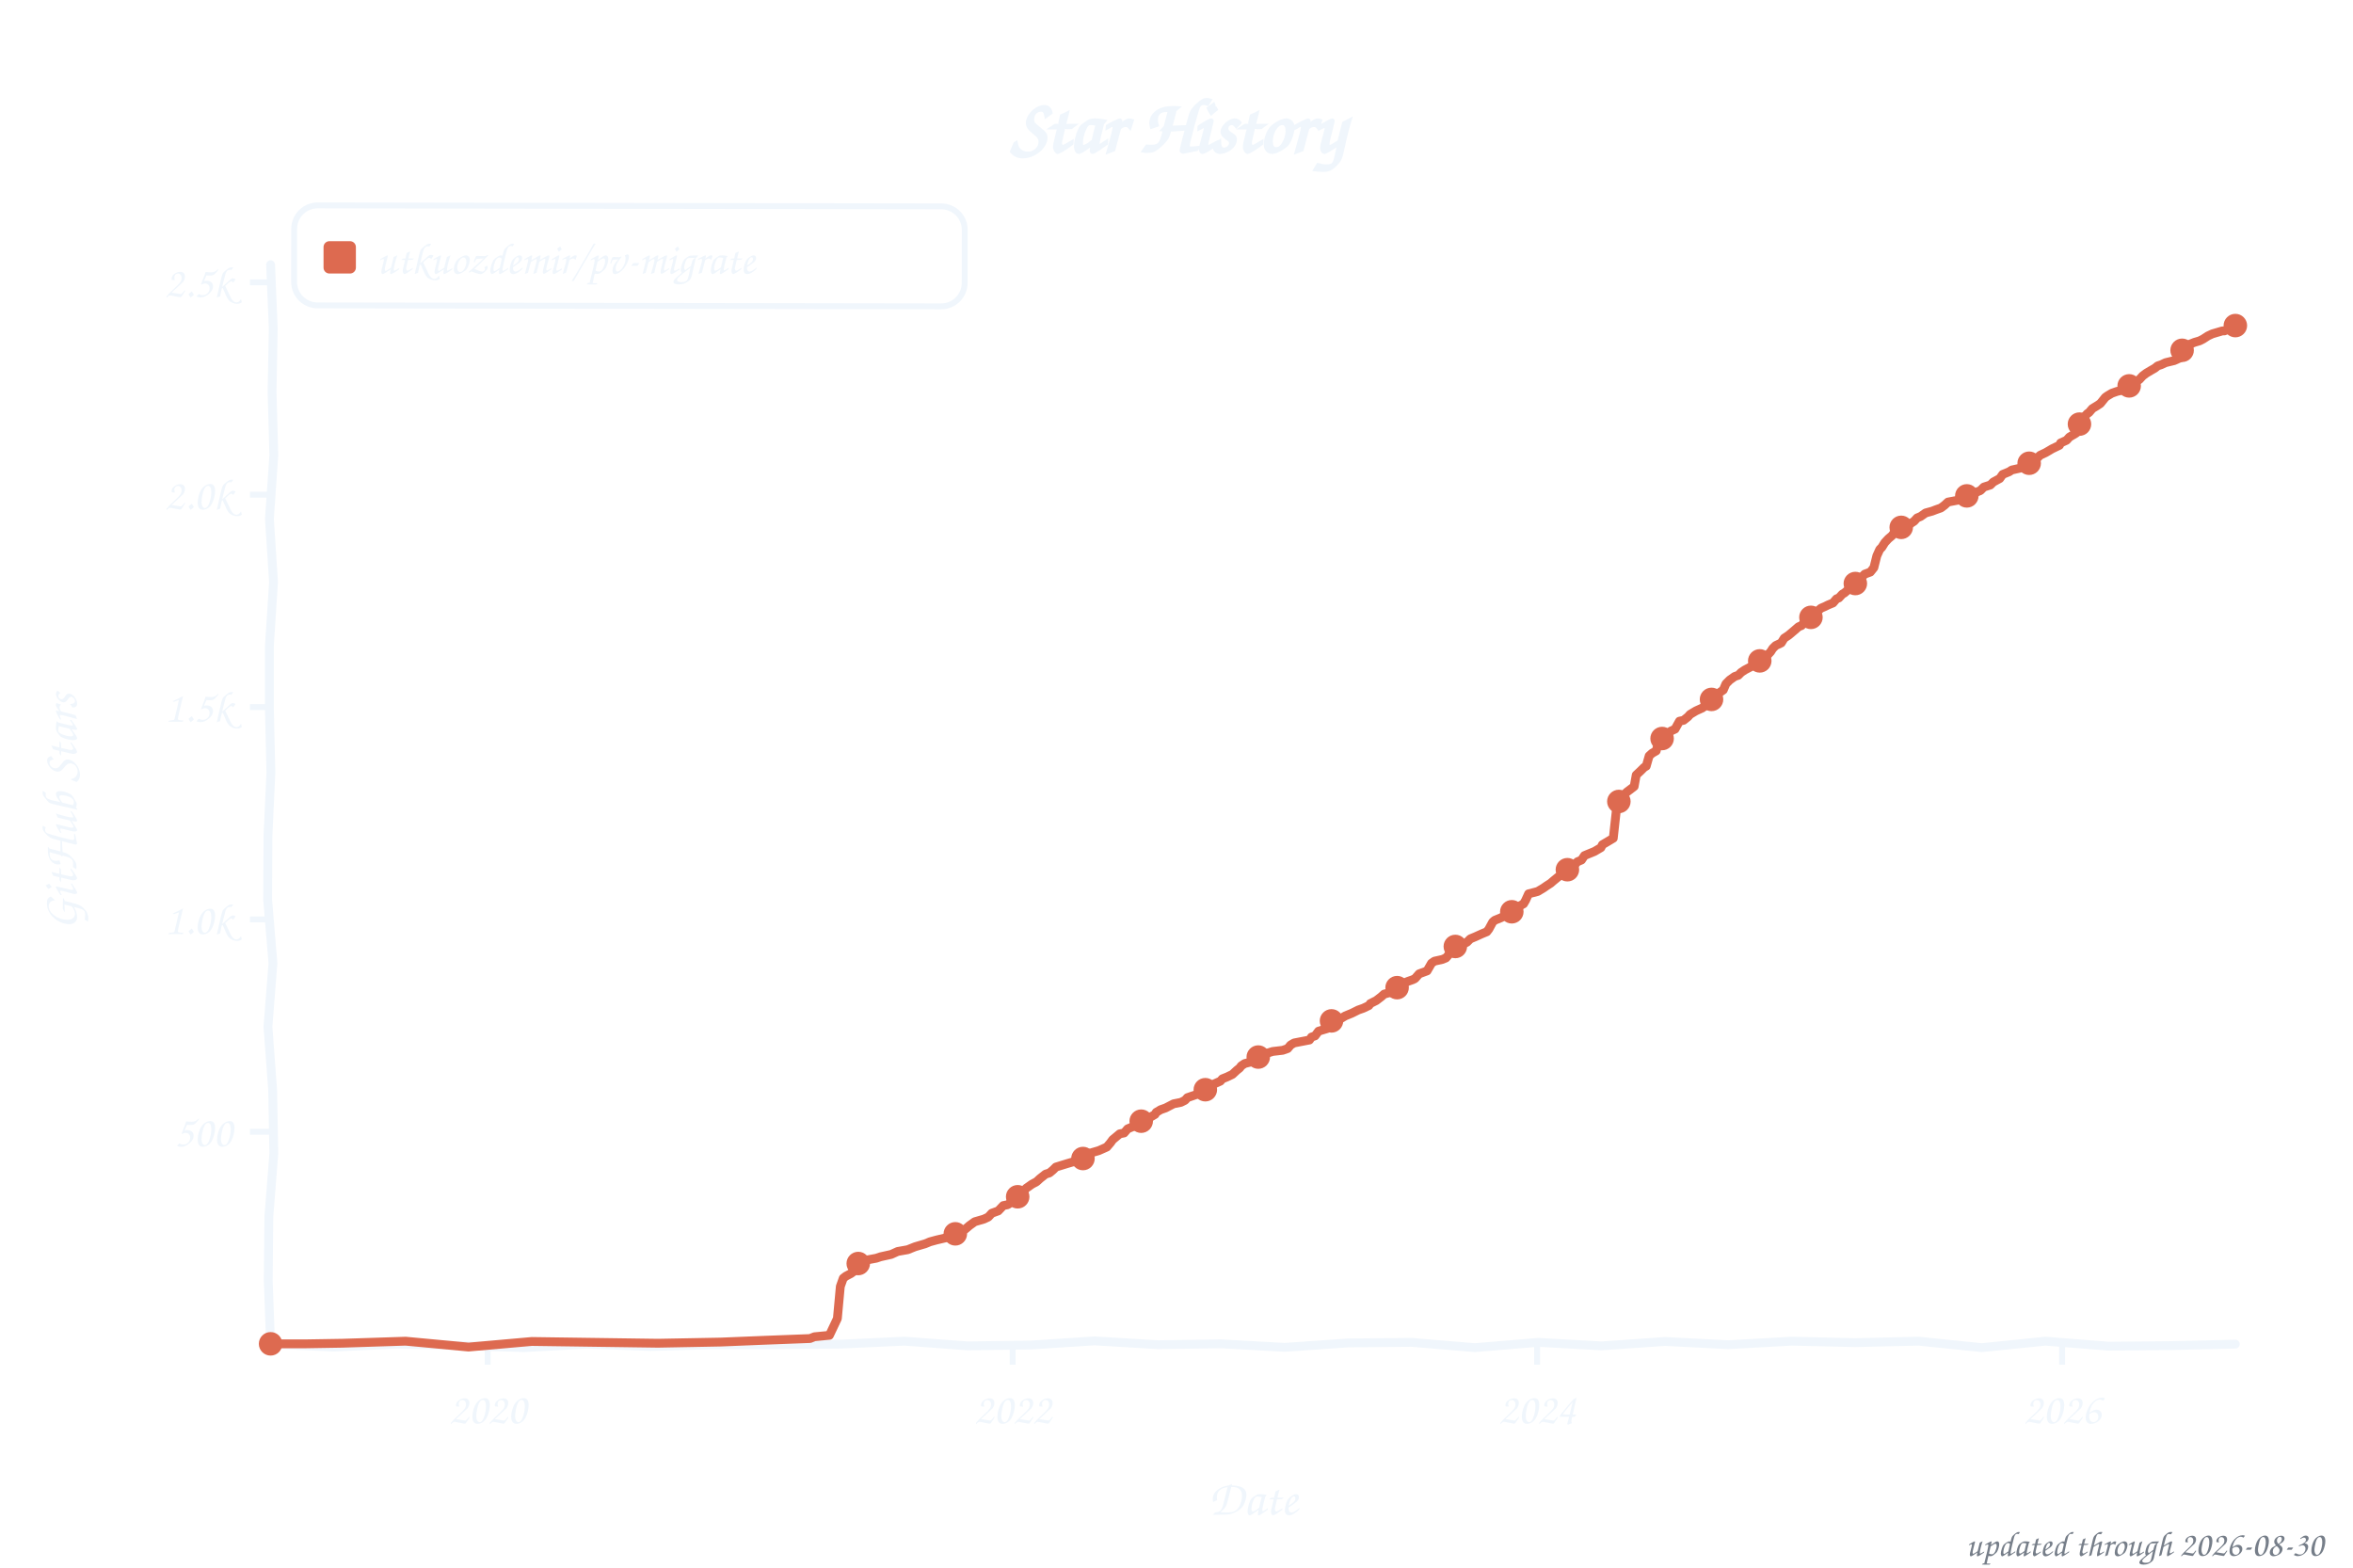
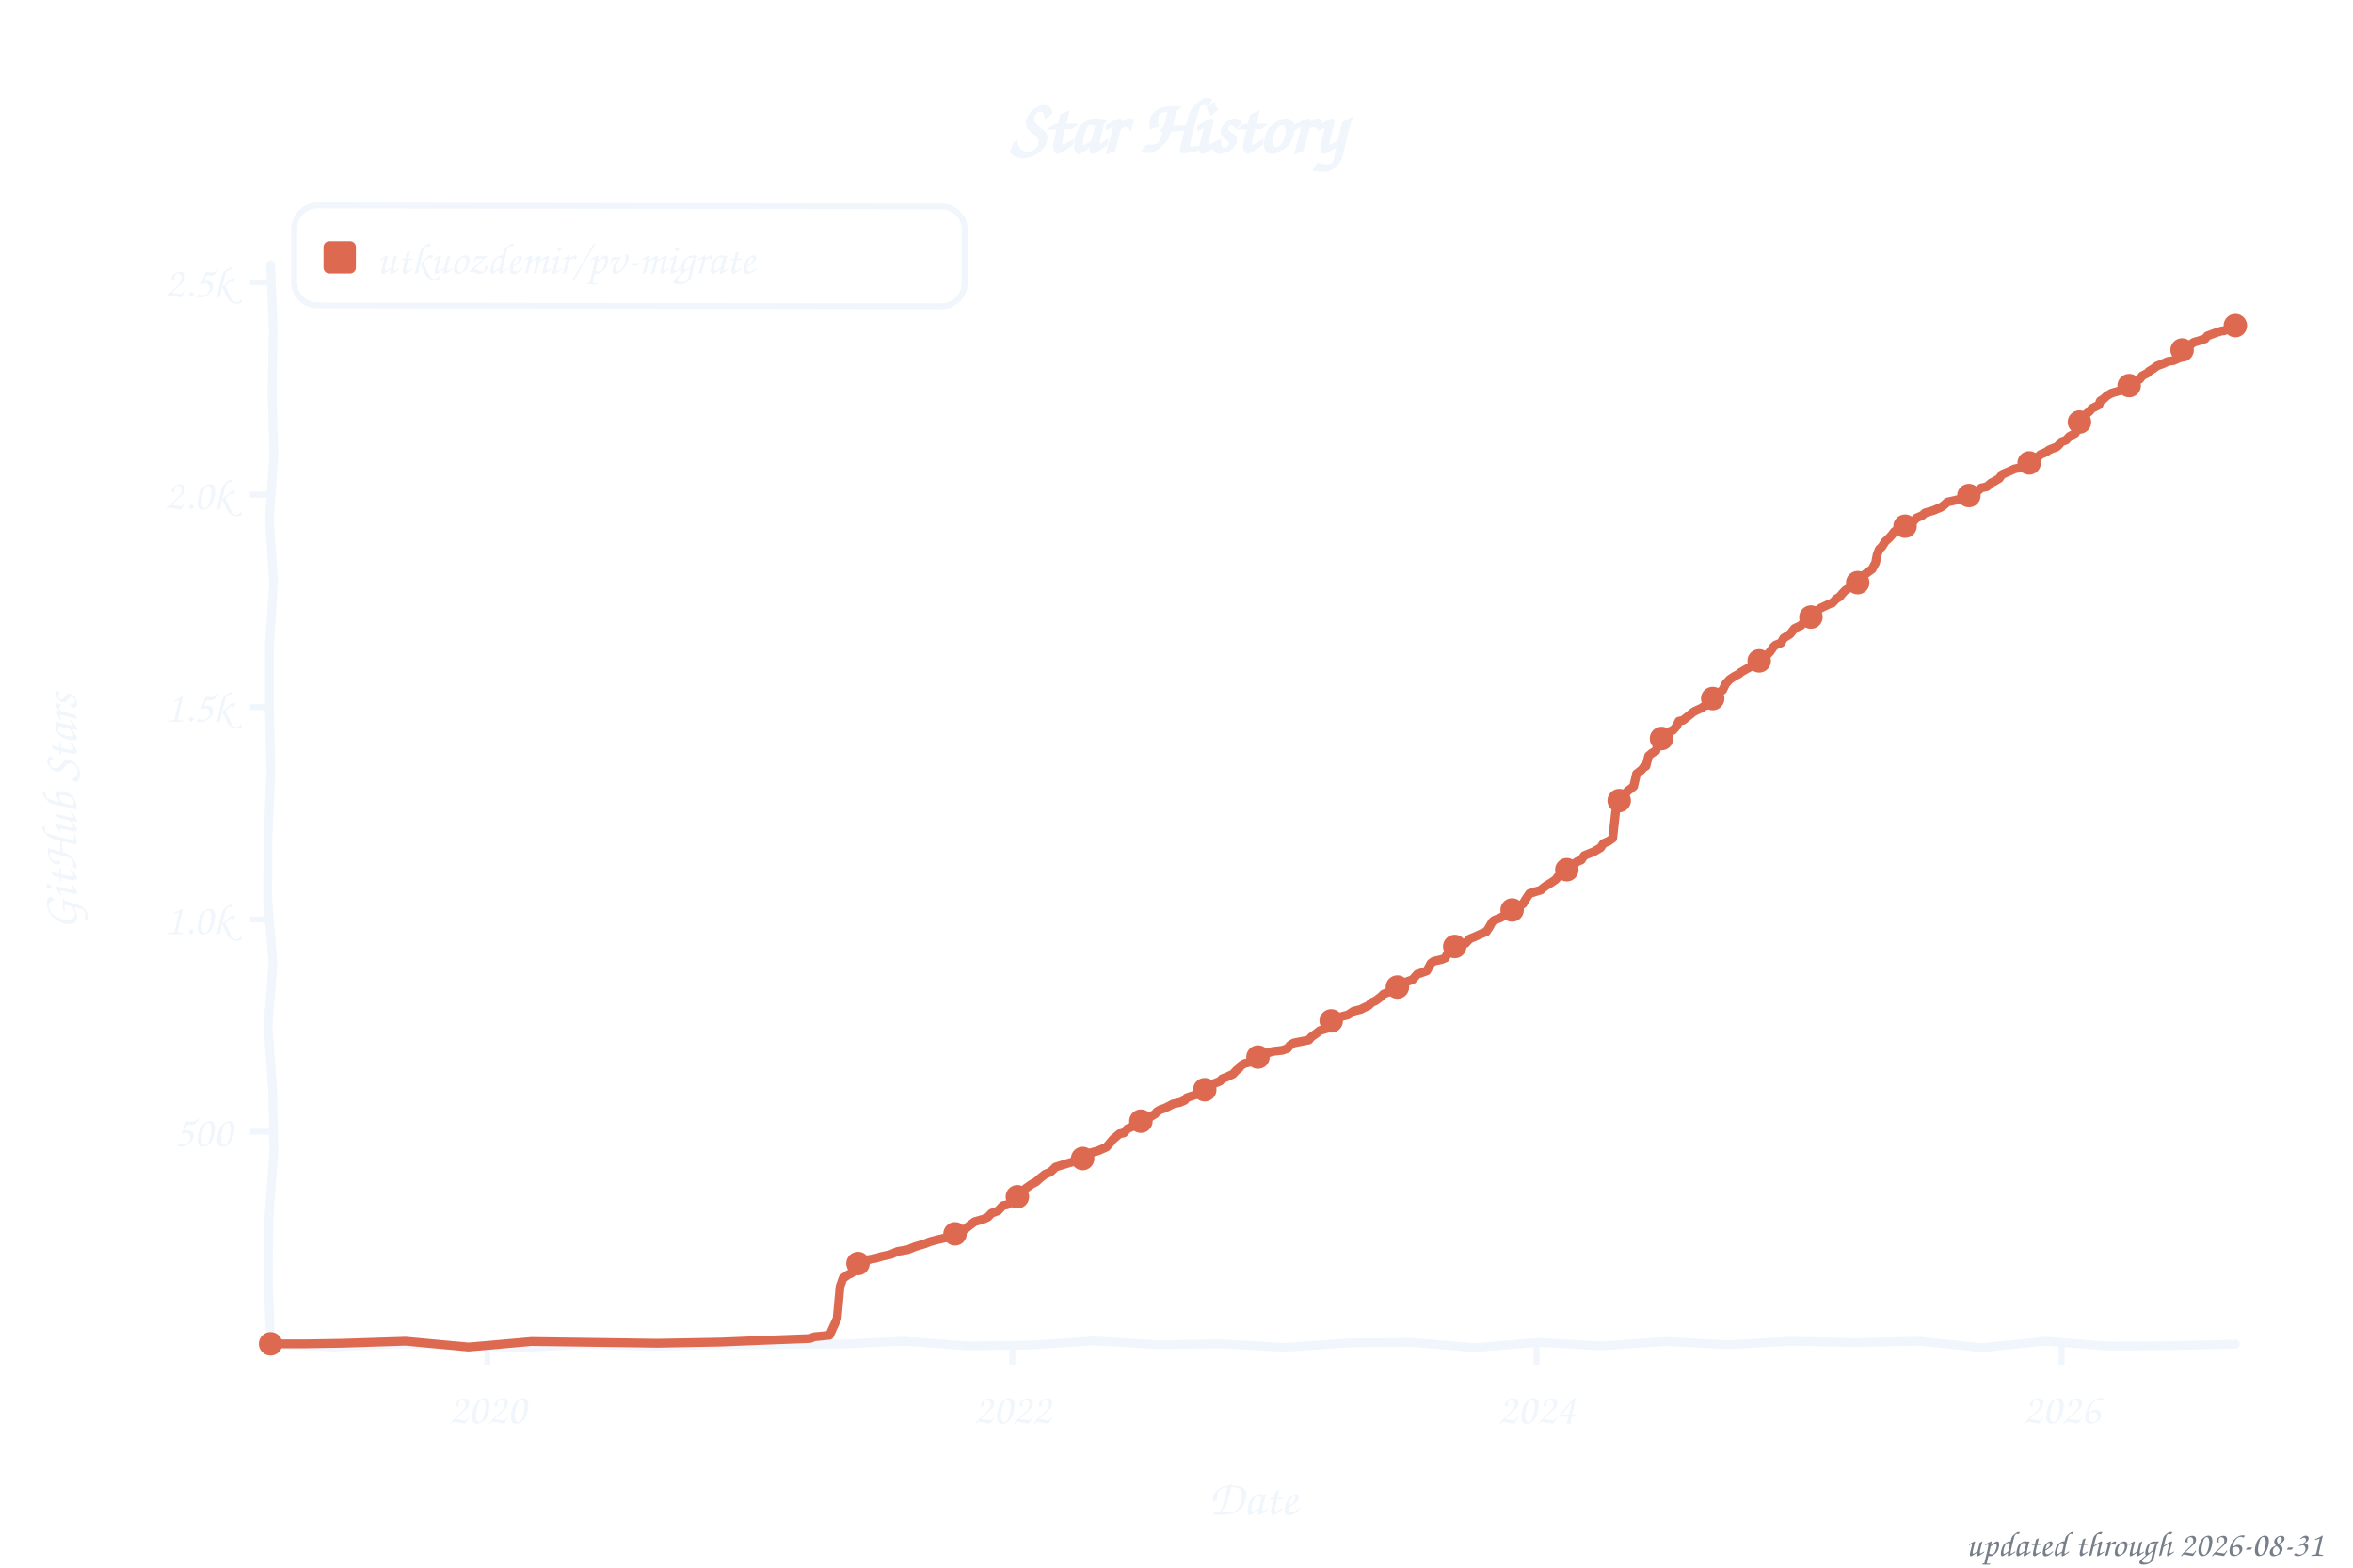
<svg xmlns="http://www.w3.org/2000/svg" width="800" height="533" viewBox="0 0 800 533" role="img" aria-label="Star history of utkuozdemir/pv-migrate">
  <style>text{font-family:"Comic Sans MS","Chalkboard SE","Comic Neue","Marker Felt",cursive}</style>
  <text x="400" y="52" font-size="26" font-weight="bold" text-anchor="middle" fill="#f0f6fc">Star History</text>
  <rect x="100" y="70" width="228" height="34" rx="8" fill="none" stroke="#f0f6fc" stroke-width="2" transform="rotate(0.09 214 87)" />
  <rect x="110" y="82" width="11" height="11" rx="2" fill="#dd6a50" />
  <text x="128" y="93" font-size="15" fill="#f0f6fc" textLength="189" lengthAdjust="spacingAndGlyphs">utkuozdemir/pv-migrate</text>
  <line x1="85" y1="384.8" x2="92" y2="384.8" stroke="#f0f6fc" stroke-width="2" />
  <text x="79" y="389.8" font-size="15" text-anchor="end" fill="#f0f6fc">500</text>
  <line x1="85" y1="312.6" x2="92" y2="312.6" stroke="#f0f6fc" stroke-width="2" />
  <text x="79" y="317.6" font-size="15" text-anchor="end" fill="#f0f6fc">1.0k</text>
  <line x1="85" y1="240.4" x2="92" y2="240.4" stroke="#f0f6fc" stroke-width="2" />
  <text x="79" y="245.4" font-size="15" text-anchor="end" fill="#f0f6fc">1.5k</text>
  <line x1="85" y1="168.2" x2="92" y2="168.2" stroke="#f0f6fc" stroke-width="2" />
  <text x="79" y="173.2" font-size="15" text-anchor="end" fill="#f0f6fc">2.0k</text>
  <line x1="85" y1="96.0" x2="92" y2="96.0" stroke="#f0f6fc" stroke-width="2" />
  <text x="79" y="101.0" font-size="15" text-anchor="end" fill="#f0f6fc">2.5k</text>
-   <line x1="165.8" y1="457" x2="165.8" y2="464" stroke="#f0f6fc" stroke-width="2" />
-   <text x="165.8" y="484" font-size="15" text-anchor="middle" fill="#f0f6fc">2020</text>
-   <line x1="344.3" y1="457" x2="344.3" y2="464" stroke="#f0f6fc" stroke-width="2" />
-   <text x="344.3" y="484" font-size="15" text-anchor="middle" fill="#f0f6fc">2022</text>
-   <line x1="522.6" y1="457" x2="522.6" y2="464" stroke="#f0f6fc" stroke-width="2" />
-   <text x="522.6" y="484" font-size="15" text-anchor="middle" fill="#f0f6fc">2024</text>
-   <line x1="701.1" y1="457" x2="701.1" y2="464" stroke="#f0f6fc" stroke-width="2" />
-   <text x="701.1" y="484" font-size="15" text-anchor="middle" fill="#f0f6fc">2026</text>
+   <line x1="165.7" y1="457" x2="165.7" y2="464" stroke="#f0f6fc" stroke-width="2" />
+   <text x="165.7" y="484" font-size="15" text-anchor="middle" fill="#f0f6fc">2020</text>
+   <line x1="344.2" y1="457" x2="344.2" y2="464" stroke="#f0f6fc" stroke-width="2" />
+   <text x="344.2" y="484" font-size="15" text-anchor="middle" fill="#f0f6fc">2022</text>
+   <line x1="522.4" y1="457" x2="522.4" y2="464" stroke="#f0f6fc" stroke-width="2" />
+   <text x="522.4" y="484" font-size="15" text-anchor="middle" fill="#f0f6fc">2024</text>
+   <line x1="700.9" y1="457" x2="700.9" y2="464" stroke="#f0f6fc" stroke-width="2" />
+   <text x="700.9" y="484" font-size="15" text-anchor="middle" fill="#f0f6fc">2026</text>
  <text x="426" y="515" font-size="17" text-anchor="middle" fill="#f0f6fc">Date</text>
  <text x="26" y="276" font-size="17" text-anchor="middle" fill="#f0f6fc" transform="rotate(-90 26 276)">GitHub Stars</text>
  <path d="M 92.0,90.0 L 92.9,111.6 L 92.5,133.2 L 93.1,154.8 L 91.6,176.4 L 93.0,197.9 L 91.6,219.5 L 91.6,241.1 L 92.1,262.7 L 91.1,284.3 L 91.0,305.9 L 92.8,327.5 L 91.1,349.1 L 92.7,370.6 L 93.1,392.2 L 91.4,413.8 L 91.2,435.4 L 92.0,457.0 L 113.5,458.0 L 135.1,457.0 L 156.6,457.5 L 178.2,458.2 L 199.7,457.0 L 221.3,457.8 L 242.8,457.2 L 264.4,457.2 L 285.9,457.0 L 307.5,456.0 L 329.0,457.6 L 350.6,457.3 L 372.1,455.9 L 393.7,457.2 L 415.2,456.9 L 436.8,458.1 L 458.3,456.6 L 479.9,456.4 L 501.4,458.2 L 523.0,456.4 L 544.5,457.6 L 566.1,456.1 L 587.6,457.2 L 609.2,456.0 L 630.7,456.5 L 652.3,456.0 L 673.8,458.2 L 695.4,456.0 L 716.9,457.7 L 738.5,457.5 L 760.0,457.0" fill="none" stroke="#f0f6fc" stroke-width="3" stroke-linecap="round" stroke-linejoin="round" />
-   <path d="M 92.0,456.9 L 104.2,456.9 L 116.4,456.7 L 137.9,456.0 L 159.3,458.0 L 180.8,456.1 L 202.2,456.4 L 223.7,456.7 L 245.1,456.3 L 259.8,455.7 L 275.4,455.1 L 276.9,454.5 L 282.0,454.0 L 284.7,448.3 L 285.7,437.4 L 286.7,434.6 L 287.6,433.9 L 289.3,433.0 L 290.8,431.9 L 291.3,430.0 L 293.3,429.3 L 294.7,428.4 L 297.9,427.8 L 299.4,427.3 L 303.0,426.5 L 305.2,425.5 L 308.6,424.9 L 311.1,423.9 L 314.5,422.9 L 316.2,422.2 L 318.4,421.6 L 323.1,420.5 L 325.0,419.3 L 326.7,418.7 L 328.2,417.9 L 329.6,416.7 L 331.4,415.4 L 334.5,414.5 L 336.0,413.8 L 337.2,412.5 L 339.4,411.7 L 341.1,409.9 L 342.6,409.6 L 343.8,408.8 L 345.0,408.0 L 346.0,406.9 L 347.7,405.4 L 348.9,404.0 L 350.9,402.6 L 352.4,401.8 L 353.6,400.7 L 355.5,399.2 L 356.8,398.8 L 358.0,397.8 L 359.0,396.8 L 362.9,395.6 L 365.3,394.9 L 367.0,394.2 L 368.7,393.5 L 369.7,392.3 L 371.9,391.7 L 373.6,391.2 L 376.3,390.0 L 377.5,388.6 L 378.3,387.5 L 380.7,385.5 L 382.2,385.2 L 383.4,383.8 L 385.1,383.1 L 386.1,381.9 L 387.5,381.5 L 389.5,380.6 L 391.0,379.9 L 392.7,378.9 L 393.1,378.2 L 394.6,377.3 L 396.3,376.7 L 399.0,375.3 L 401.5,374.8 L 402.9,374.1 L 403.7,373.2 L 406.6,372.2 L 408.3,371.4 L 410.2,370.2 L 411.2,369.8 L 412.2,368.8 L 414.9,367.6 L 415.6,366.8 L 417.1,366.2 L 419.0,365.3 L 420.5,363.9 L 421.5,363.1 L 422.0,362.4 L 423.2,361.6 L 425.6,361.0 L 426.4,360.1 L 427.8,359.4 L 429.5,358.5 L 432.7,357.5 L 436.1,357.1 L 437.8,356.5 L 438.8,355.3 L 440.0,354.6 L 445.2,353.6 L 445.9,352.6 L 447.1,352.2 L 448.3,350.6 L 451.3,349.7 L 452.3,347.7 L 453.5,346.8 L 455.7,346.4 L 457.4,345.4 L 459.6,344.5 L 461.8,343.4 L 463.5,342.8 L 465.4,341.9 L 465.9,341.2 L 467.9,340.2 L 469.6,338.9 L 470.6,338.0 L 472.8,337.4 L 475.0,335.8 L 475.7,335.0 L 478.6,333.7 L 480.3,333.1 L 481.1,332.7 L 482.5,331.1 L 485.2,330.1 L 486.7,327.5 L 487.7,326.8 L 490.4,326.2 L 491.6,325.7 L 492.3,324.9 L 493.8,322.6 L 494.8,321.8 L 497.2,321.0 L 498.7,320.4 L 499.9,319.2 L 501.6,318.5 L 503.8,317.5 L 505.5,316.8 L 506.2,315.9 L 507.5,313.5 L 508.2,312.9 L 510.4,312.0 L 512.3,310.9 L 513.3,310.1 L 514.5,309.3 L 516.0,308.4 L 518.0,307.3 L 518.7,306.1 L 519.7,303.9 L 522.8,303.1 L 524.8,301.9 L 525.8,301.2 L 527.2,300.3 L 528.0,299.6 L 529.7,298.2 L 530.9,297.4 L 531.9,296.1 L 533.3,295.3 L 535.3,294.1 L 536.3,293.0 L 537.7,292.4 L 538.7,290.9 L 539.9,290.4 L 542.1,289.5 L 544.3,288.2 L 544.8,287.2 L 546.5,286.2 L 548.5,285.0 L 549.5,275.9 L 550.2,272.9 L 551.2,271.3 L 553.1,269.3 L 553.9,268.7 L 555.6,267.4 L 556.3,263.5 L 557.8,262.1 L 559.0,260.9 L 559.7,260.5 L 560.7,257.0 L 561.7,256.1 L 563.1,255.3 L 563.9,252.2 L 565.6,250.9 L 567.0,249.6 L 568.0,248.6 L 569.5,247.9 L 571.0,245.2 L 572.4,244.9 L 573.9,243.7 L 574.6,242.9 L 576.6,241.7 L 578.8,240.7 L 579.3,240.3 L 580.5,239.7 L 581.2,238.4 L 582.4,237.5 L 583.9,236.6 L 584.6,235.5 L 585.9,234.6 L 586.8,232.5 L 588.1,231.2 L 589.8,230.0 L 591.0,229.6 L 592.0,228.6 L 593.2,227.8 L 595.1,226.8 L 596.1,226.1 L 597.8,225.4 L 598.8,224.2 L 600.8,222.9 L 602.0,221.6 L 602.7,220.5 L 603.7,219.5 L 605.6,218.6 L 606.6,217.0 L 608.1,216.0 L 610.0,214.4 L 611.5,213.1 L 612.5,212.7 L 613.5,211.5 L 615.4,210.2 L 616.9,208.9 L 618.3,207.5 L 619.1,206.8 L 620.5,206.2 L 621.5,205.7 L 623.2,205.0 L 624.4,203.6 L 625.2,203.3 L 626.4,202.0 L 627.1,201.6 L 629.3,199.7 L 629.8,199.0 L 631.8,198.1 L 633.0,196.2 L 634.0,195.2 L 635.9,194.5 L 637.1,193.0 L 638.1,189.0 L 639.1,186.8 L 639.8,186.1 L 640.8,184.5 L 642.0,183.2 L 643.3,182.1 L 644.2,180.8 L 645.9,179.9 L 647.9,178.9 L 649.6,178.0 L 650.8,177.2 L 651.8,176.1 L 653.0,175.6 L 654.7,174.4 L 656.9,173.8 L 658.2,173.3 L 659.9,172.7 L 661.1,171.8 L 662.3,170.7 L 666.5,169.9 L 668.7,168.6 L 671.1,167.9 L 672.3,167.2 L 673.3,166.8 L 674.5,165.6 L 676.7,164.9 L 677.7,163.9 L 679.9,162.7 L 680.9,161.3 L 683.1,160.4 L 684.0,159.8 L 686.7,159.2 L 688.4,158.5 L 689.7,157.7 L 691.1,156.4 L 692.8,155.6 L 693.6,154.8 L 695.5,153.9 L 696.7,153.2 L 697.7,152.6 L 700.2,151.4 L 700.6,150.6 L 702.6,149.7 L 703.6,148.6 L 705.8,147.3 L 706.3,146.8 L 707.2,143.5 L 708.5,141.9 L 709.7,140.6 L 710.2,140.3 L 711.4,138.9 L 712.9,138.0 L 714.1,137.2 L 715.8,135.1 L 716.5,134.6 L 718.0,133.7 L 719.7,133.1 L 721.4,132.7 L 722.9,131.7 L 724.3,130.9 L 725.1,130.2 L 727.3,129.1 L 728.5,127.8 L 729.7,126.9 L 731.2,126.0 L 732.6,125.2 L 733.6,124.4 L 734.8,124.0 L 736.3,123.3 L 739.2,122.6 L 741.2,121.7 L 741.7,119.5 L 743.1,117.7 L 744.1,117.2 L 746.1,116.4 L 747.8,115.9 L 749.0,115.3 L 750.7,114.2 L 752.2,113.5 L 755.6,112.5 L 756.3,112.5 L 757.6,111.9 L 758.0,111.5 L 759.0,110.9 L 760.0,110.7" fill="none" stroke="#dd6a50" stroke-width="3" stroke-linecap="round" stroke-linejoin="round" />
+   <path d="M 92.0,456.9 L 104.2,456.9 L 116.4,456.7 L 137.9,456.0 L 159.3,458.0 L 180.7,456.1 L 202.2,456.4 L 223.6,456.7 L 245.1,456.3 L 259.7,455.7 L 275.4,455.1 L 276.8,454.5 L 282.0,454.0 L 284.6,448.3 L 285.6,437.4 L 286.6,434.6 L 288.5,433.3 L 289.3,433.0 L 290.7,431.9 L 291.2,430.0 L 293.2,429.3 L 294.6,428.4 L 297.8,427.8 L 299.3,427.3 L 302.9,426.5 L 305.1,425.5 L 308.6,424.9 L 311.0,423.9 L 314.4,422.9 L 316.1,422.2 L 318.3,421.6 L 323.0,420.5 L 325.7,419.2 L 326.6,418.7 L 328.1,417.9 L 329.6,416.7 L 331.3,415.4 L 334.4,414.5 L 335.9,413.8 L 337.1,412.5 L 339.3,411.7 L 341.0,409.9 L 342.5,409.6 L 344.0,408.6 L 344.9,408.0 L 345.9,406.9 L 347.6,405.4 L 348.8,404.0 L 350.8,402.6 L 352.3,401.8 L 353.5,400.7 L 355.4,399.2 L 357.1,398.5 L 357.9,397.8 L 358.9,396.8 L 362.8,395.6 L 365.2,394.9 L 366.9,394.2 L 368.6,393.5 L 369.6,392.3 L 371.8,391.7 L 373.5,391.2 L 376.2,390.0 L 377.4,388.6 L 378.4,387.4 L 380.6,385.5 L 382.1,385.2 L 383.3,383.8 L 385.5,382.8 L 386.0,381.9 L 387.4,381.5 L 389.4,380.6 L 390.8,379.9 L 392.8,378.7 L 393.3,378.0 L 394.5,377.3 L 396.2,376.7 L 398.9,375.3 L 401.3,374.8 L 402.8,374.1 L 403.5,373.2 L 406.5,372.2 L 408.2,371.4 L 410.1,370.2 L 411.1,369.8 L 412.3,368.6 L 414.8,367.6 L 415.5,366.8 L 417.0,366.2 L 419.2,365.2 L 420.4,363.9 L 421.4,363.1 L 421.8,362.4 L 423.1,361.6 L 425.5,361.0 L 426.5,360.0 L 427.7,359.4 L 429.4,358.5 L 432.6,357.5 L 436.0,357.1 L 437.7,356.5 L 438.7,355.3 L 439.9,354.6 L 445.0,353.6 L 445.8,352.6 L 447.5,351.4 L 448.7,350.4 L 451.1,349.7 L 452.1,347.7 L 453.3,346.8 L 456.5,345.5 L 458.2,345.1 L 460.2,343.8 L 462.6,343.2 L 463.4,342.8 L 465.3,341.9 L 466.3,340.9 L 467.8,340.2 L 469.5,338.9 L 470.4,338.0 L 472.9,337.0 L 474.8,335.8 L 475.6,335.0 L 478.5,333.7 L 480.2,333.1 L 481.9,331.2 L 482.9,330.9 L 485.1,330.1 L 486.5,327.5 L 487.5,326.8 L 490.2,326.2 L 491.4,325.7 L 492.4,323.6 L 494.1,322.1 L 495.3,321.6 L 498.3,320.7 L 498.8,320.1 L 499.7,319.2 L 501.4,318.5 L 503.6,317.5 L 505.3,316.8 L 506.3,315.3 L 507.3,313.5 L 508.0,312.9 L 510.2,312.0 L 512.2,310.9 L 513.9,310.0 L 514.4,309.3 L 515.8,308.4 L 517.8,307.3 L 518.5,306.1 L 520.0,303.8 L 523.9,302.6 L 524.4,302.1 L 525.6,301.2 L 527.1,300.3 L 529.0,299.0 L 529.5,298.2 L 531.0,296.9 L 531.7,296.1 L 533.7,294.5 L 535.1,294.1 L 536.1,293.0 L 537.6,292.4 L 538.6,290.9 L 539.8,290.4 L 542.0,289.5 L 544.2,288.2 L 545.1,286.8 L 546.9,286.0 L 548.3,285.0 L 549.3,275.9 L 550.3,272.5 L 552.0,270.9 L 553.0,269.3 L 553.7,268.7 L 555.4,267.4 L 556.4,263.1 L 558.1,261.8 L 558.8,260.9 L 559.6,260.5 L 560.5,257.0 L 561.7,256.0 L 563.0,255.3 L 563.9,252.0 L 565.4,250.9 L 567.4,248.8 L 568.8,248.3 L 570.0,246.9 L 570.8,245.2 L 572.2,244.9 L 573.7,243.7 L 575.7,242.1 L 576.4,241.7 L 578.6,240.7 L 579.1,240.3 L 580.3,239.7 L 581.3,238.2 L 583.0,237.1 L 583.7,236.6 L 584.5,235.5 L 585.7,234.6 L 586.7,232.5 L 588.1,231.0 L 589.6,230.0 L 591.3,229.1 L 591.8,228.6 L 593.7,227.5 L 595.0,226.8 L 595.9,226.1 L 597.9,225.1 L 599.8,223.5 L 600.6,222.9 L 601.8,221.6 L 603.0,219.9 L 603.7,219.3 L 605.5,218.6 L 606.4,217.0 L 608.6,215.6 L 610.1,213.7 L 611.3,213.1 L 612.3,212.7 L 613.3,211.5 L 616.0,209.2 L 616.7,208.9 L 618.1,207.5 L 618.9,206.8 L 620.8,205.9 L 622.1,205.3 L 623.0,205.0 L 624.3,203.6 L 625.5,202.9 L 626.2,202.0 L 627.4,200.7 L 629.1,199.7 L 629.9,198.8 L 632.3,196.9 L 632.8,196.2 L 634.3,195.1 L 636.5,193.5 L 637.7,191.3 L 638.2,188.6 L 638.9,186.8 L 639.9,185.8 L 640.9,184.2 L 642.3,182.9 L 643.3,181.8 L 644.0,180.8 L 646.2,179.3 L 647.9,178.7 L 649.4,178.0 L 650.6,177.2 L 651.6,176.1 L 653.5,175.3 L 654.5,174.4 L 657.5,173.5 L 658.4,173.1 L 659.9,172.5 L 660.9,171.8 L 662.1,170.7 L 667.0,169.6 L 668.4,168.6 L 670.9,167.9 L 672.1,167.2 L 673.6,165.9 L 675.5,165.5 L 677.0,164.2 L 678.0,163.7 L 679.7,162.7 L 680.7,161.3 L 682.8,160.4 L 685.0,159.4 L 686.8,159.1 L 688.2,158.5 L 690.2,157.2 L 690.9,156.4 L 692.6,155.6 L 693.8,154.5 L 695.5,153.8 L 696.8,152.9 L 699.2,152.0 L 699.9,151.4 L 700.9,150.2 L 702.4,149.7 L 703.6,148.4 L 705.6,147.3 L 706.8,144.2 L 707.8,142.4 L 708.7,141.5 L 709.5,140.6 L 710.4,139.9 L 711.2,138.9 L 713.6,137.7 L 714.1,136.3 L 715.1,135.7 L 716.3,134.6 L 717.8,133.7 L 720.9,132.8 L 721.4,132.5 L 723.1,131.4 L 724.1,130.9 L 725.1,130.1 L 727.5,128.9 L 728.3,127.8 L 730.2,126.8 L 730.7,126.2 L 732.2,125.3 L 733.4,124.4 L 735.3,123.7 L 737.0,122.9 L 739.0,122.6 L 741.0,121.7 L 741.7,119.1 L 742.9,117.7 L 744.9,117.1 L 745.8,116.4 L 747.5,115.9 L 749.7,115.2 L 750.5,114.2 L 753.2,113.2 L 755.4,112.5 L 756.1,112.5 L 757.3,111.9 L 758.5,111.2 L 759.3,110.7 L 760.0,110.7" fill="none" stroke="#dd6a50" stroke-width="3" stroke-linecap="round" stroke-linejoin="round" />
  <circle cx="92.0" cy="456.9" r="4" fill="#dd6a50" />
-   <circle cx="291.8" cy="429.6" r="4" fill="#dd6a50" />
-   <circle cx="324.8" cy="419.5" r="4" fill="#dd6a50" />
-   <circle cx="346.0" cy="406.9" r="4" fill="#dd6a50" />
-   <circle cx="368.2" cy="393.9" r="4" fill="#dd6a50" />
-   <circle cx="388.0" cy="381.2" r="4" fill="#dd6a50" />
-   <circle cx="409.8" cy="370.5" r="4" fill="#dd6a50" />
-   <circle cx="427.8" cy="359.4" r="4" fill="#dd6a50" />
-   <circle cx="452.7" cy="347.1" r="4" fill="#dd6a50" />
-   <circle cx="475.0" cy="335.8" r="4" fill="#dd6a50" />
-   <circle cx="494.8" cy="321.8" r="4" fill="#dd6a50" />
-   <circle cx="514.0" cy="310.0" r="4" fill="#dd6a50" />
-   <circle cx="532.9" cy="295.7" r="4" fill="#dd6a50" />
-   <circle cx="550.4" cy="272.5" r="4" fill="#dd6a50" />
-   <circle cx="565.1" cy="251.1" r="4" fill="#dd6a50" />
-   <circle cx="581.9" cy="237.8" r="4" fill="#dd6a50" />
-   <circle cx="598.3" cy="224.7" r="4" fill="#dd6a50" />
-   <circle cx="615.7" cy="209.9" r="4" fill="#dd6a50" />
-   <circle cx="630.8" cy="198.4" r="4" fill="#dd6a50" />
-   <circle cx="646.4" cy="179.3" r="4" fill="#dd6a50" />
-   <circle cx="668.7" cy="168.6" r="4" fill="#dd6a50" />
-   <circle cx="689.9" cy="157.5" r="4" fill="#dd6a50" />
-   <circle cx="707.0" cy="144.2" r="4" fill="#dd6a50" />
-   <circle cx="723.9" cy="131.2" r="4" fill="#dd6a50" />
-   <circle cx="741.9" cy="119.1" r="4" fill="#dd6a50" />
+   <circle cx="291.7" cy="429.6" r="4" fill="#dd6a50" />
+   <circle cx="324.7" cy="419.5" r="4" fill="#dd6a50" />
+   <circle cx="345.9" cy="406.9" r="4" fill="#dd6a50" />
+   <circle cx="368.1" cy="393.9" r="4" fill="#dd6a50" />
+   <circle cx="387.9" cy="381.2" r="4" fill="#dd6a50" />
+   <circle cx="409.6" cy="370.5" r="4" fill="#dd6a50" />
+   <circle cx="427.7" cy="359.4" r="4" fill="#dd6a50" />
+   <circle cx="452.6" cy="347.1" r="4" fill="#dd6a50" />
+   <circle cx="475.1" cy="335.6" r="4" fill="#dd6a50" />
+   <circle cx="494.6" cy="321.8" r="4" fill="#dd6a50" />
+   <circle cx="514.1" cy="309.4" r="4" fill="#dd6a50" />
+   <circle cx="532.7" cy="295.7" r="4" fill="#dd6a50" />
+   <circle cx="550.5" cy="272.2" r="4" fill="#dd6a50" />
+   <circle cx="564.9" cy="251.1" r="4" fill="#dd6a50" />
+   <circle cx="582.3" cy="237.5" r="4" fill="#dd6a50" />
+   <circle cx="598.1" cy="224.7" r="4" fill="#dd6a50" />
+   <circle cx="615.7" cy="209.8" r="4" fill="#dd6a50" />
+   <circle cx="631.6" cy="198.1" r="4" fill="#dd6a50" />
+   <circle cx="647.7" cy="178.9" r="4" fill="#dd6a50" />
+   <circle cx="669.4" cy="168.5" r="4" fill="#dd6a50" />
+   <circle cx="689.9" cy="157.4" r="4" fill="#dd6a50" />
+   <circle cx="707.0" cy="143.5" r="4" fill="#dd6a50" />
+   <circle cx="723.9" cy="131.1" r="4" fill="#dd6a50" />
+   <circle cx="741.9" cy="119.0" r="4" fill="#dd6a50" />
  <circle cx="760.0" cy="110.7" r="4" fill="#dd6a50" />
-   <text x="790" y="529" font-size="12" text-anchor="end" fill="#767e89">updated through 2026-08-30</text>
+   <text x="790" y="529" font-size="12" text-anchor="end" fill="#767e89">updated through 2026-08-31</text>
</svg>
